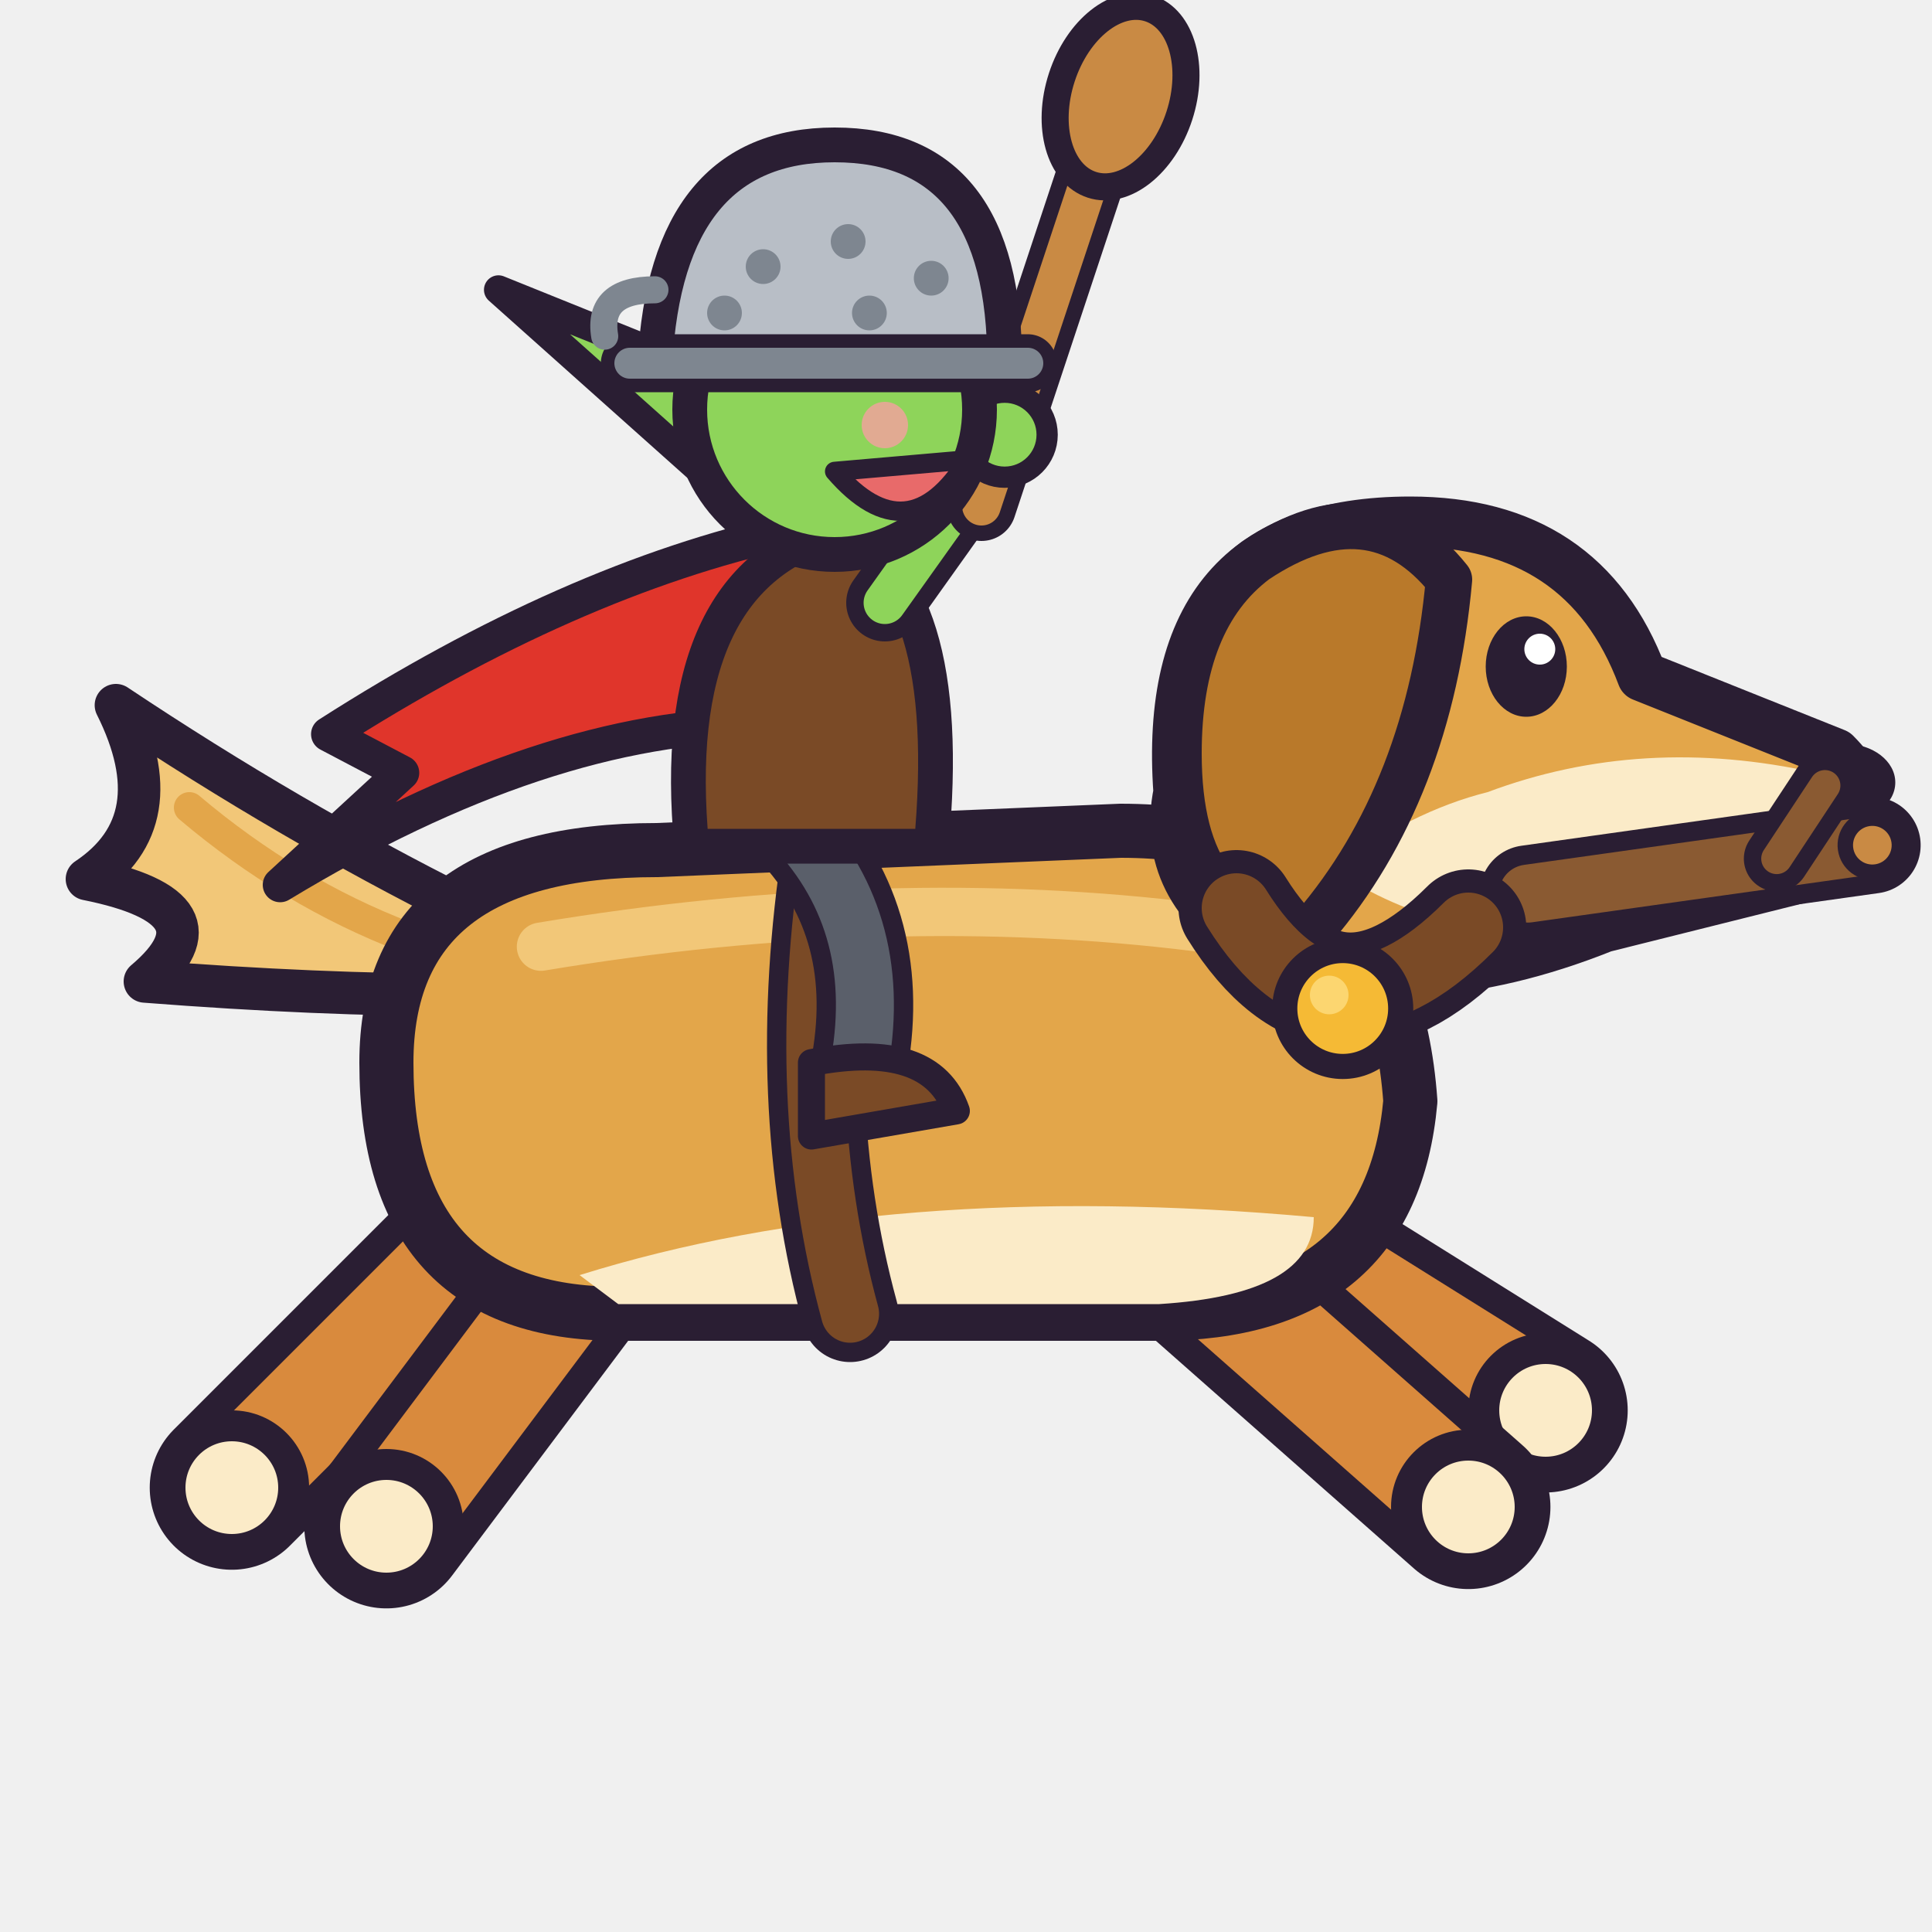
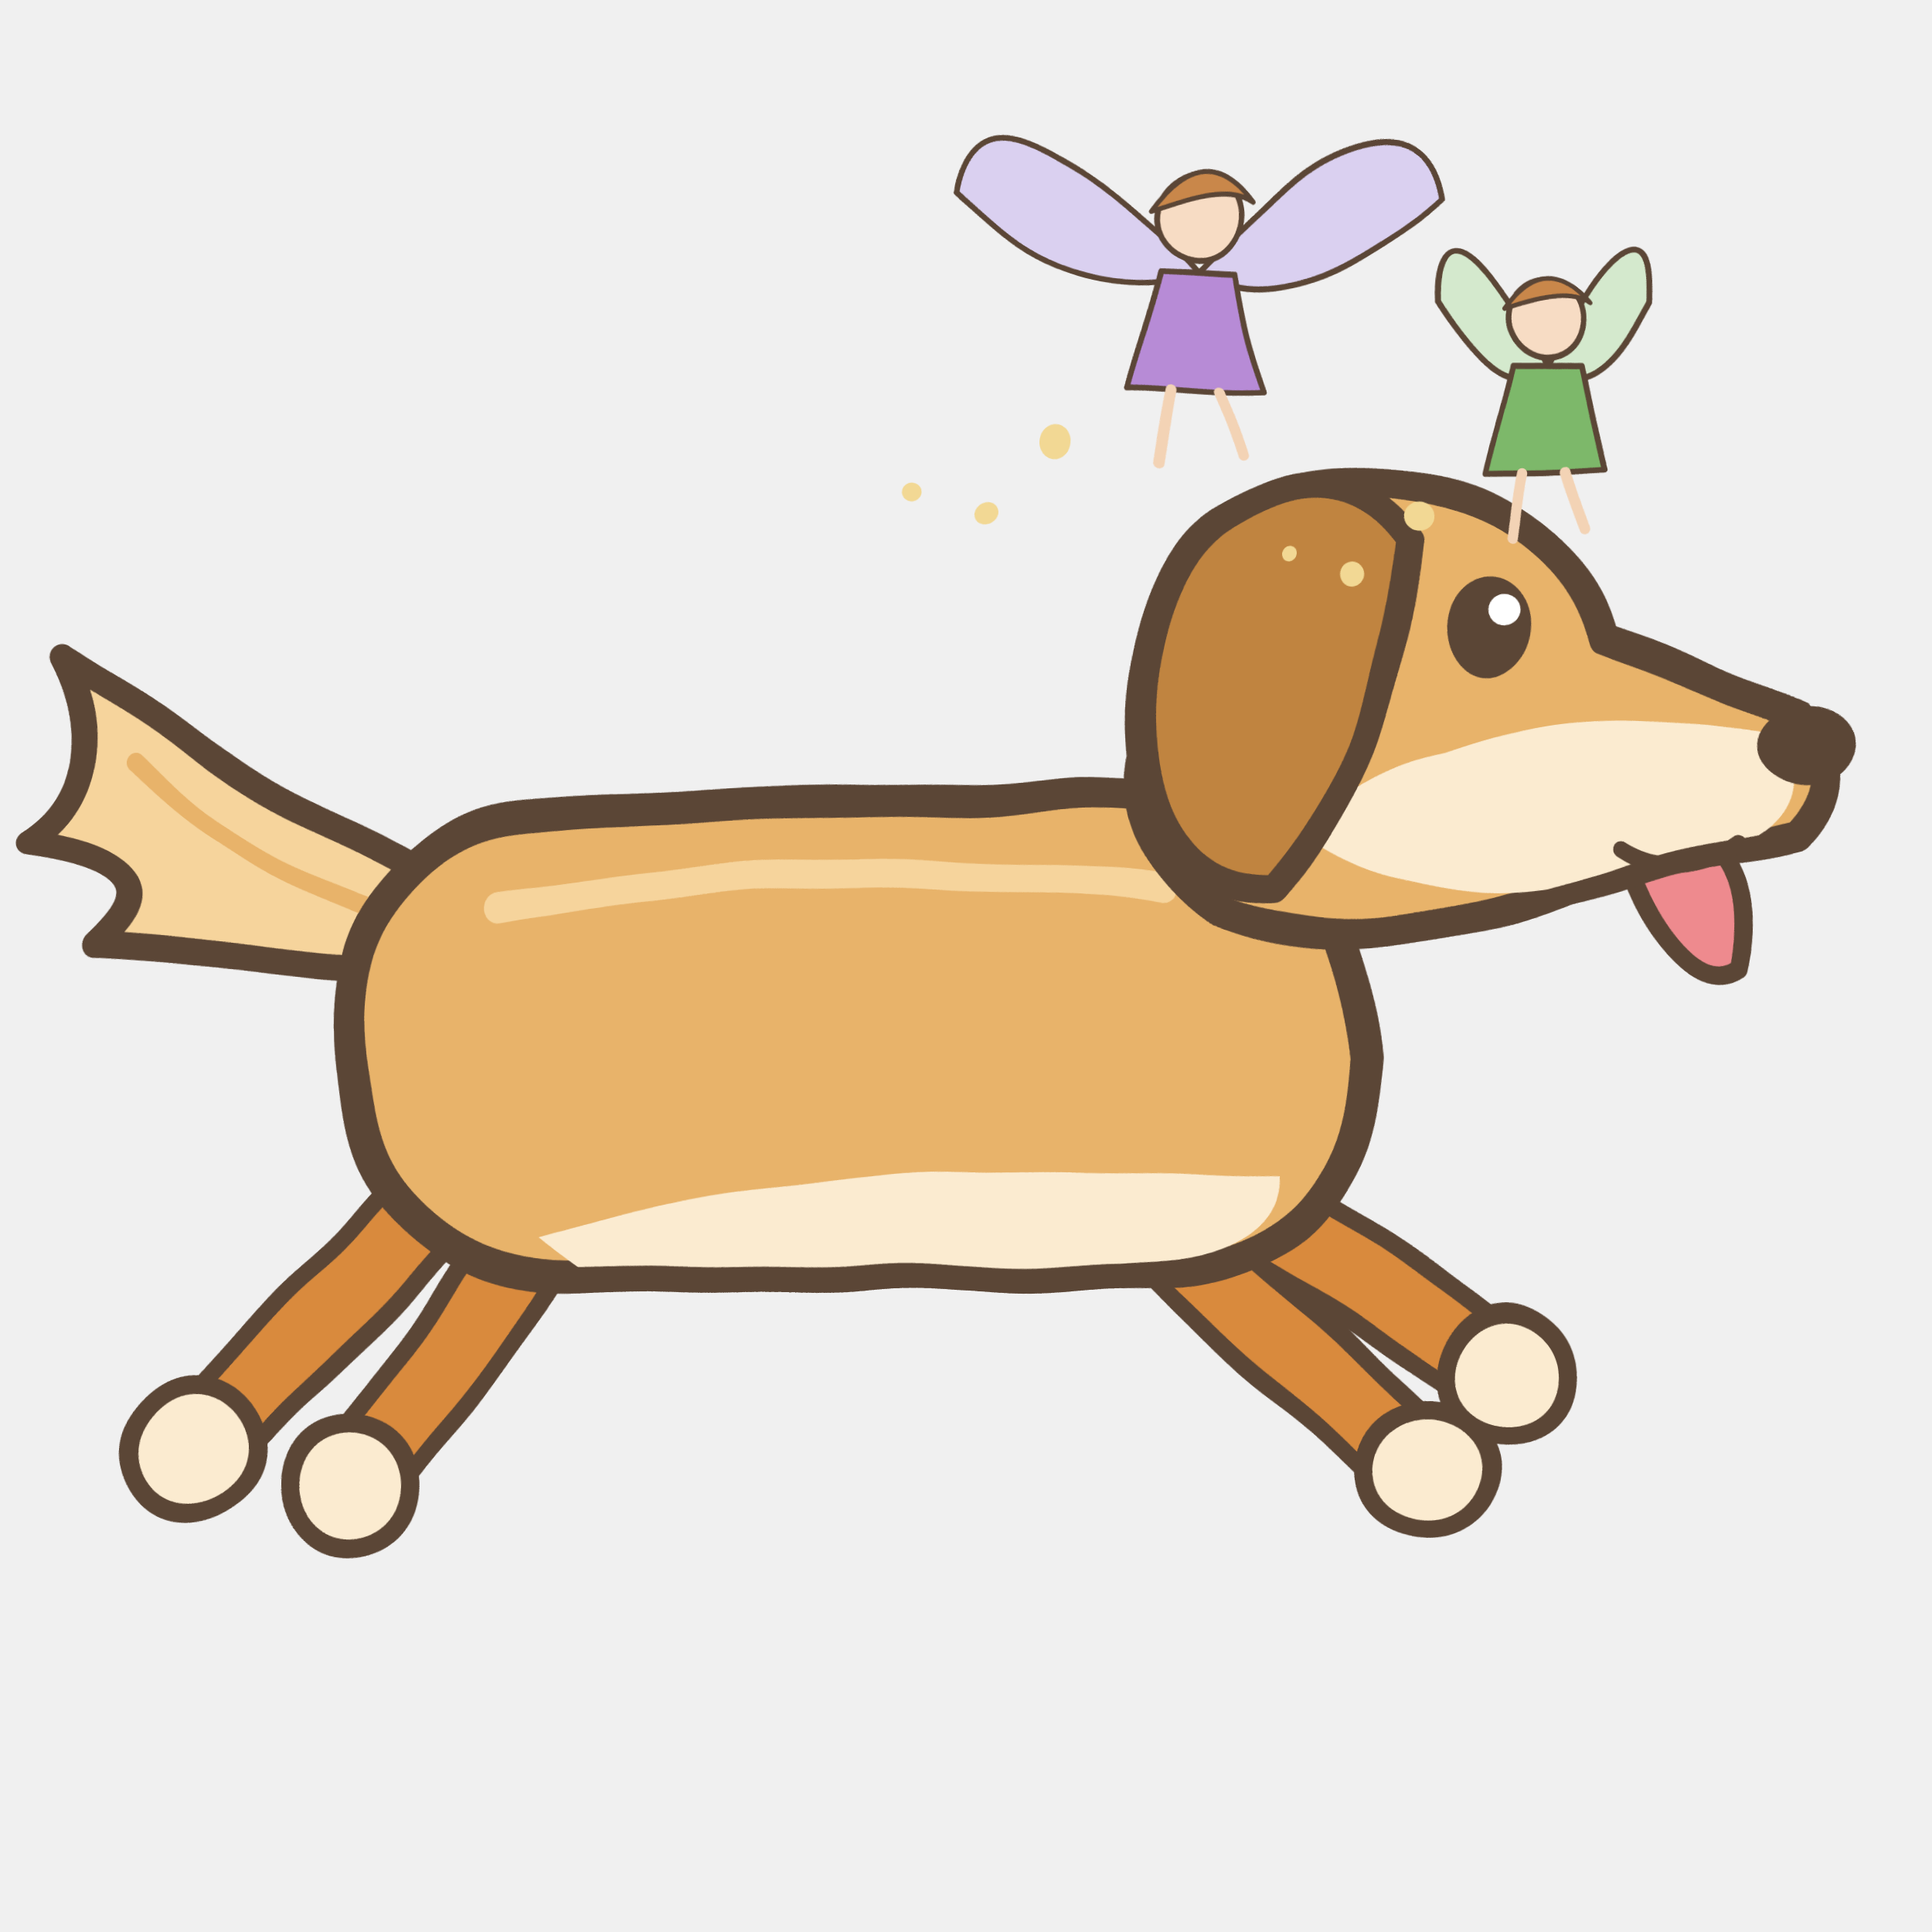
<svg xmlns="http://www.w3.org/2000/svg" viewBox="0 0 100 100">
-   <g stroke="#2A1E33" stroke-linejoin="round" stroke-linecap="round">
+   <defs>
+     <filter id="wc" x="-5%" y="-5%" width="110%" height="110%">
+       <feTurbulence type="fractalNoise" baseFrequency=".09" numOctaves="2" seed="4" result="n" />
+       <feDisplacementMap in="SourceGraphic" in2="n" scale="1.1" xChannelSelector="R" yChannelSelector="G" />
+     </filter>
+   </defs>
+   <g filter="url(#wc)" stroke="#5B4636" stroke-linejoin="round" stroke-linecap="round">
    <g transform="translate(0 -3)">
-       <path d="M26.0 66.0 L12.0 80.0" stroke-width="8.5" fill="none" />
-       <path d="M26.0 66.0 L12.0 80.0" stroke="#D98A3D" stroke-width="5.5" fill="none" />
-       <circle cx="12.0" cy="80.0" r="3.2" fill="#FBEBC8" stroke-width="1.6" />
-       <path d="M32.0 66.0 L20.0 82.0" stroke-width="8.5" fill="none" />
-       <path d="M32.0 66.0 L20.0 82.0" stroke="#D98A3D" stroke-width="5.5" fill="none" />
-       <circle cx="20.0" cy="82.0" r="3.2" fill="#FBEBC8" stroke-width="1.6" />
-       <path d="M64.0 66.0 L80.0 76.0" stroke-width="8.5" fill="none" />
-       <path d="M64.0 66.0 L80.0 76.0" stroke="#D98A3D" stroke-width="5.5" fill="none" />
-       <circle cx="80.0" cy="76.0" r="3.2" fill="#FBEBC8" stroke-width="1.6" />
-       <path d="M59.0 66.0 L76.0 81.0" stroke-width="8.5" fill="none" />
-       <path d="M59.0 66.0 L76.0 81.0" stroke="#D98A3D" stroke-width="5.5" fill="none" />
-       <circle cx="76.0" cy="81.0" r="3.2" fill="#FBEBC8" stroke-width="1.6" />
-       <path d="M24.0 50.0 Q15.0 45.5 6.0 39.5 Q9.0 45.5 4.5 48.5 Q12.0 50.0 7.5 53.8 Q16.5 54.5 24.0 54.5 Z" fill="#F2C778" stroke-width="2.2" />
-       <path d="M21.0 51.5 Q15.0 49.2 9.8 44.8" fill="none" stroke="#E3A64A" stroke-width="1.6" />
-       <path d="M20 58 Q20 47 34 47 L58 46 Q72 46 73 60 Q72 71 60 71 L32 71 Q20 71 20 58 Z" fill="#E3A64A" stroke-width="2.8" />
-       <path d="M30 69 Q46 64 68 66 Q68 70 60 70.5 L32 70.5 Z" fill="#FBEBC8" stroke="none" />
-       <path d="M28 52 Q46 49 62 51" fill="none" stroke="#F2C778" stroke-width="2.5" />
-       <path d="M43 47 Q41 60 44 71" fill="none" stroke-width="5" />
-       <path d="M43 47 Q41 60 44 71" fill="none" stroke="#7A4A26" stroke-width="3" />
-       <path d="M61.0 44.0 Q60.0 30.0 73.0 30.0 Q82.0 30.0 85.0 38.0 L95.0 42.0 Q98.0 45.0 95.0 48.0 L83.0 51.0 Q73.0 55.0 65.0 52.0 Q60.0 49.0 61.0 44.0 Z" fill="#E3A64A" stroke-width="2.6" />
-       <path d="M77.0 44.0 Q85.0 41.0 94.0 43.0 Q96.0 46.0 93.0 48.0 L82.0 51.0 Q75.0 52.0 69.0 48.0 Q73.0 45.0 77.0 44.0 Z" fill="#FBEBC8" stroke="none" />
-       <ellipse cx="95.5" cy="43.5" rx="2.6" ry="2.0" fill="#2A1E33" stroke="none" />
-       <ellipse cx="79.0" cy="37.5" rx="2.1" ry="2.6" fill="#2A1E33" stroke="none" />
-       <circle cx="79.7" cy="36.6" r="0.8" fill="#fff" stroke="none" />
-       <path d="M86.0 49.0 Q89.0 51.0 92.0 48.5" fill="none" stroke-width="1.4" />
-       <path d="M65.0 32.0 Q71.0 28.0 75.0 33.0 Q74.0 44.0 68.0 51.0 Q61.0 51.0 61.0 42.0 Q61.0 35.0 65.0 32.0 Z" fill="#B9792A" stroke-width="2.4" />
-       <g transform="rotate(-8 88 48)">
-         <path d="M79 48 L97 48" stroke-width="5" />
-         <path d="M79 48 L97 48" stroke="#8A5A32" stroke-width="3" />
-         <path d="M92 48 l3 -3.4" stroke-width="3.4" />
-         <path d="M92 48 l3 -3.4" stroke="#8A5A32" stroke-width="1.6" />
-         <circle cx="97" cy="48" r="1.4" fill="#C98A44" stroke-width=".8" />
-       </g>
-       <path d="M64 50 Q69 58 76 51" fill="none" stroke-width="6" />
-       <path d="M64 50 Q69 58 76 51" fill="none" stroke="#7A4A26" stroke-width="3.6" />
-       <circle cx="69.5" cy="55.2" r="3" fill="#F5BA35" stroke-width="1.3" />
-       <circle cx="68.8" cy="54.5" r="1" fill="#FCD670" stroke="none" />
-       <path d="M40.8 30.5 Q29.5 33.0 17.0 41.0 L20.8 43.0 L14.5 48.8 Q28.2 40.5 39.5 40.5 Z" fill="#E0352B" stroke-width="1.8" />
-       <path d="M40.8 45.5 Q45.8 50.5 44.5 58.0" fill="none" stroke-width="5" />
-       <path d="M40.8 45.5 Q45.8 50.5 44.5 58.0" fill="none" stroke="#5A5F6A" stroke-width="3" />
-       <path d="M42.0 58.0 Q48.2 56.8 49.5 60.5 L42.0 61.8 Z" fill="#7A4A26" stroke-width="1.4" />
-       <path d="M35.8 46.8 Q34.5 33.0 43.2 30.5 Q49.5 33.0 48.2 46.8 Z" fill="#7A4A26" stroke-width="1.8" />
-       <path d="M45.8 34.2 L52.0 25.5" stroke-width="4" />
-       <path d="M45.8 34.2 L52.0 25.5" stroke="#8ED45A" stroke-width="2.2" />
-       <path d="M50.8 29.2 L57.0 10.5" stroke-width="3.6" />
-       <path d="M50.8 29.2 L57.0 10.5" stroke="#C98A44" stroke-width="2" />
-       <ellipse cx="58.0" cy="8.0" rx="3.2" ry="4.8" transform="rotate(18 58.0 8.0)" fill="#C98A44" stroke-width="1.4" />
-       <circle cx="52.0" cy="25.5" r="2.2" fill="#8ED45A" stroke-width="1.1" />
-       <path d="M38.2 23.0 L25.8 18.0 L37.0 28.0 Z" fill="#8ED45A" stroke-width="1.5" />
-       <circle cx="43.2" cy="24.2" r="7.5" fill="#8ED45A" stroke-width="1.8" />
-       <path d="M43.2 27.4 Q47.0 31.8 50.1 26.8 Z" fill="#E86A6A" stroke-width="1" />
-       <path d="M45.1 21.8 Q47.0 19.8 48.9 21.8" fill="none" stroke-width="1.2" />
-       <circle cx="45.8" cy="25.0" r="1.2" fill="#F6A0A0" stroke="none" opacity=".8" />
-       <path d="M33.9 21.8 Q34.5 10.5 43.2 10.5 Q52.0 10.5 52.0 21.8 Z" fill="#B8BEC6" stroke-width="1.8" />
-       <path d="M32.6 21.8 L53.2 21.8" stroke-width="3" />
-       <path d="M32.6 21.8 L53.2 21.8" stroke="#7E8690" stroke-width="1.6" />
-       <circle cx="39.5" cy="16.8" r="0.9" fill="#7E8690" stroke="none" />
-       <circle cx="43.9" cy="15.5" r="0.9" fill="#7E8690" stroke="none" />
-       <circle cx="48.2" cy="17.4" r="0.9" fill="#7E8690" stroke="none" />
-       <circle cx="37.5" cy="19.2" r="0.9" fill="#7E8690" stroke="none" />
-       <circle cx="45.0" cy="19.2" r="0.9" fill="#7E8690" stroke="none" />
-       <path d="M33.9 18.0 q-3 0 -2.6 2.4" fill="none" stroke="#7E8690" stroke-width="1.4" />
+       <path d="M24.0 64.0 L10.0 78.0" stroke-width="5.10" fill="none" />
+       <path d="M24.0 64.0 L10.0 78.0" stroke="#D98A3D" stroke-width="3.30" fill="none" />
+       <circle cx="10.0" cy="78.0" r="3.2" fill="#FBEBD0" stroke-width="0.96" />
+       <path d="M30.0 64.0 L18.0 80.0" stroke-width="5.10" fill="none" />
+       <path d="M30.0 64.0 L18.0 80.0" stroke="#D98A3D" stroke-width="3.30" fill="none" />
+       <circle cx="18.0" cy="80.0" r="3.2" fill="#FBEBD0" stroke-width="0.96" />
+       <path d="M62.0 64.0 L78.0 74.0" stroke-width="5.10" fill="none" />
+       <path d="M62.0 64.0 L78.0 74.0" stroke="#D98A3D" stroke-width="3.30" fill="none" />
+       <circle cx="78.0" cy="74.0" r="3.2" fill="#FBEBD0" stroke-width="0.96" />
+       <path d="M57.0 64.0 L74.0 79.0" stroke-width="5.10" fill="none" />
+       <path d="M57.0 64.0 L74.0 79.0" stroke="#D98A3D" stroke-width="3.30" fill="none" />
+       <circle cx="74.0" cy="79.0" r="3.2" fill="#FBEBD0" stroke-width="0.96" />
+       <path d="M22.2 48.2 Q12.6 43.4 3.0 37.0 Q6.2 43.4 1.4 46.6 Q9.4 48.2 4.6 52.2 Q14.2 53.0 22.2 53.0 Z" fill="#F6D49C" stroke-width="1.32" />
+       <path d="M19.0 49.8 Q12.6 47.4 7.0 42.6" fill="none" stroke="#E8B36A" stroke-width="0.96" />
+       <path d="M18 56 Q18 45 32 45 L56 44 Q70 44 71 58 Q70 69 58 69 L30 69 Q18 69 18 56 Z" fill="#E8B36A" stroke-width="1.68" />
+       <path d="M28 67 Q44 62 66 64 Q66 68 58 68.5 L30 68.5 Z" fill="#FBEBD0" stroke="none" />
+       <path d="M26 50 Q44 47 60 49" fill="none" stroke="#F6D49C" stroke-width="1.50" />
+       <path d="M84.0 47.0 Q87.0 55.0 90.0 53.0 Q91.0 49.0 89.0 47.0 Z" fill="#EE8A8E" stroke-width="0.96" />
+       <path d="M59.0 42.0 Q58.0 28.0 71.0 28.0 Q80.0 28.0 83.0 36.0 L93.0 40.0 Q96.0 43.0 93.0 46.0 L81.0 49.0 Q71.0 53.0 63.0 50.0 Q58.0 47.0 59.0 42.0 Z" fill="#E8B36A" stroke-width="1.56" />
+       <path d="M75.0 42.0 Q83.0 39.0 92.0 41.0 Q94.0 44.0 91.0 46.0 L80.0 49.0 Q73.0 50.0 67.0 46.0 Q71.0 43.0 75.0 42.0 Z" fill="#FBEBD0" stroke="none" />
+       <ellipse cx="93.5" cy="41.5" rx="2.6" ry="2.0" fill="#5B4636" stroke="none" />
+       <ellipse cx="77.0" cy="35.5" rx="2.1" ry="2.6" fill="#5B4636" stroke="none" />
+       <circle cx="77.7" cy="34.6" r="0.8" fill="#fff" stroke="none" />
+       <path d="M84.0 47.0 Q87.0 49.0 90.0 46.5" fill="none" stroke-width="0.84" />
+       <path d="M63.0 30.0 Q69.0 26.0 73.0 31.0 Q72.0 42.0 66.0 49.0 Q59.0 49.0 59.0 40.0 Q59.0 33.0 63.0 30.0 Z" fill="#C08440" stroke-width="1.44" />
    </g>
+     <circle cx="54.5" cy="22.8" r="0.9" fill="#F2D894" stroke="none" />
+     <circle cx="50.8" cy="26.5" r="0.6" fill="#F2D894" stroke="none" />
+     <circle cx="47.0" cy="25.2" r="0.5" fill="#F2D894" stroke="none" />
+     <path d="M62.0 14.0 Q50.8 2.8 49.5 10.2 Q55.8 16.5 62.0 14.0 Z" fill="#C9B6F0" fill-opacity=".55" stroke-width="0.30" />
+     <path d="M62.0 14.0 Q73.2 2.8 74.5 10.2 Q68.2 16.5 62.0 14.0 Z" fill="#C9B6F0" fill-opacity=".55" stroke-width="0.30" />
+     <path d="M60.0 14.0 L58.5 20.2 L65.5 20.2 L64.0 14.0 Z" fill="#B78BD6" stroke-width="0.30" />
+     <path d="M60.8 20.2 L60.0 24.0 M63.2 20.2 L64.2 23.5" stroke="#F3D3B5" stroke-width="0.54" />
+     <circle cx="62.0" cy="11.2" r="2.2" fill="#F7DCC4" stroke-width="0.30" />
+     <path d="M59.5 10.8 Q62.0 7.2 64.8 10.5 Q63.2 9.5 59.5 10.8 Z" fill="#C9874A" stroke-width="0.24" />
+     <circle cx="73.4" cy="26.7" r="0.8" fill="#F2D894" stroke="none" />
+     <circle cx="70.1" cy="30.0" r="0.6" fill="#F2D894" stroke="none" />
+     <circle cx="66.8" cy="28.9" r="0.4" fill="#F2D894" stroke="none" />
+     <path d="M80.0 19.0 Q74.3 9.1 74.4 15.7 Q77.5 21.2 80.0 19.0 Z" fill="#BEE3B0" fill-opacity=".55" stroke-width="0.30" />
+     <path d="M80.0 19.0 Q85.7 9.1 85.6 15.7 Q82.5 21.2 80.0 19.0 Z" fill="#BEE3B0" fill-opacity=".55" stroke-width="0.30" />
+     <path d="M78.2 19.0 L76.9 24.5 L83.1 24.5 L81.8 19.0 Z" fill="#7DB86A" stroke-width="0.30" />
+     <path d="M78.9 24.5 L78.2 27.8 M81.1 24.5 L82.0 27.4" stroke="#F3D3B5" stroke-width="0.54" />
+     <circle cx="80.0" cy="16.6" r="2.0" fill="#F7DCC4" stroke-width="0.30" />
+     <path d="M77.8 16.1 Q80.0 13.1 82.4 15.9 Q81.1 15.0 77.8 16.1 Z" fill="#C9874A" stroke-width="0.24" />
  </g>
</svg>
